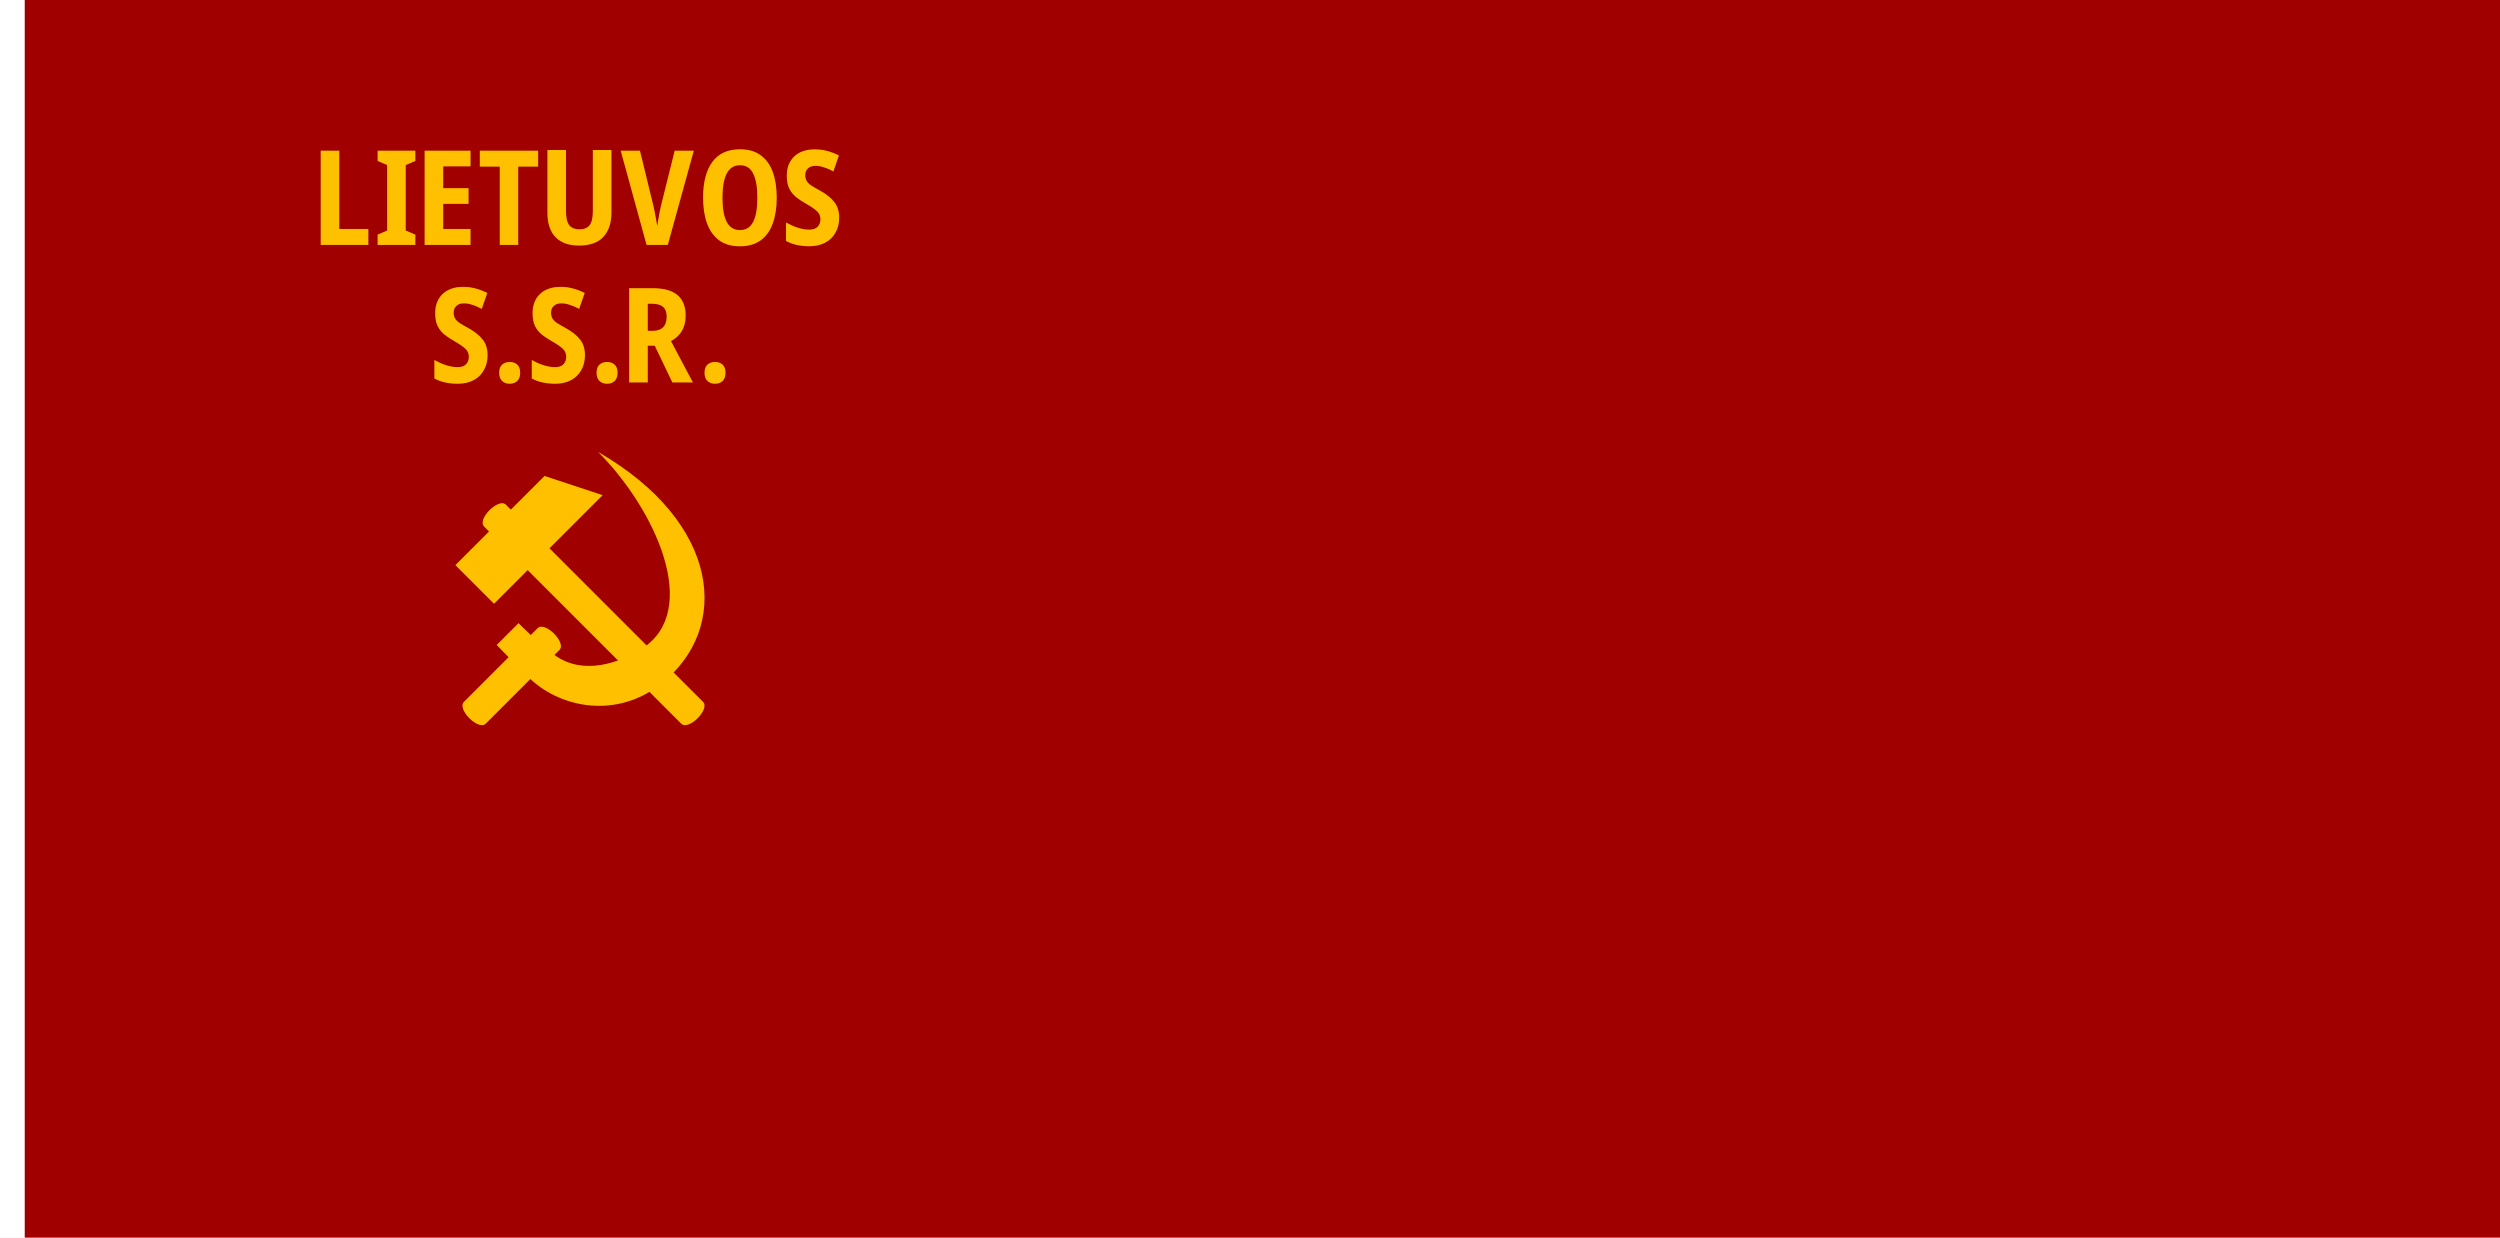
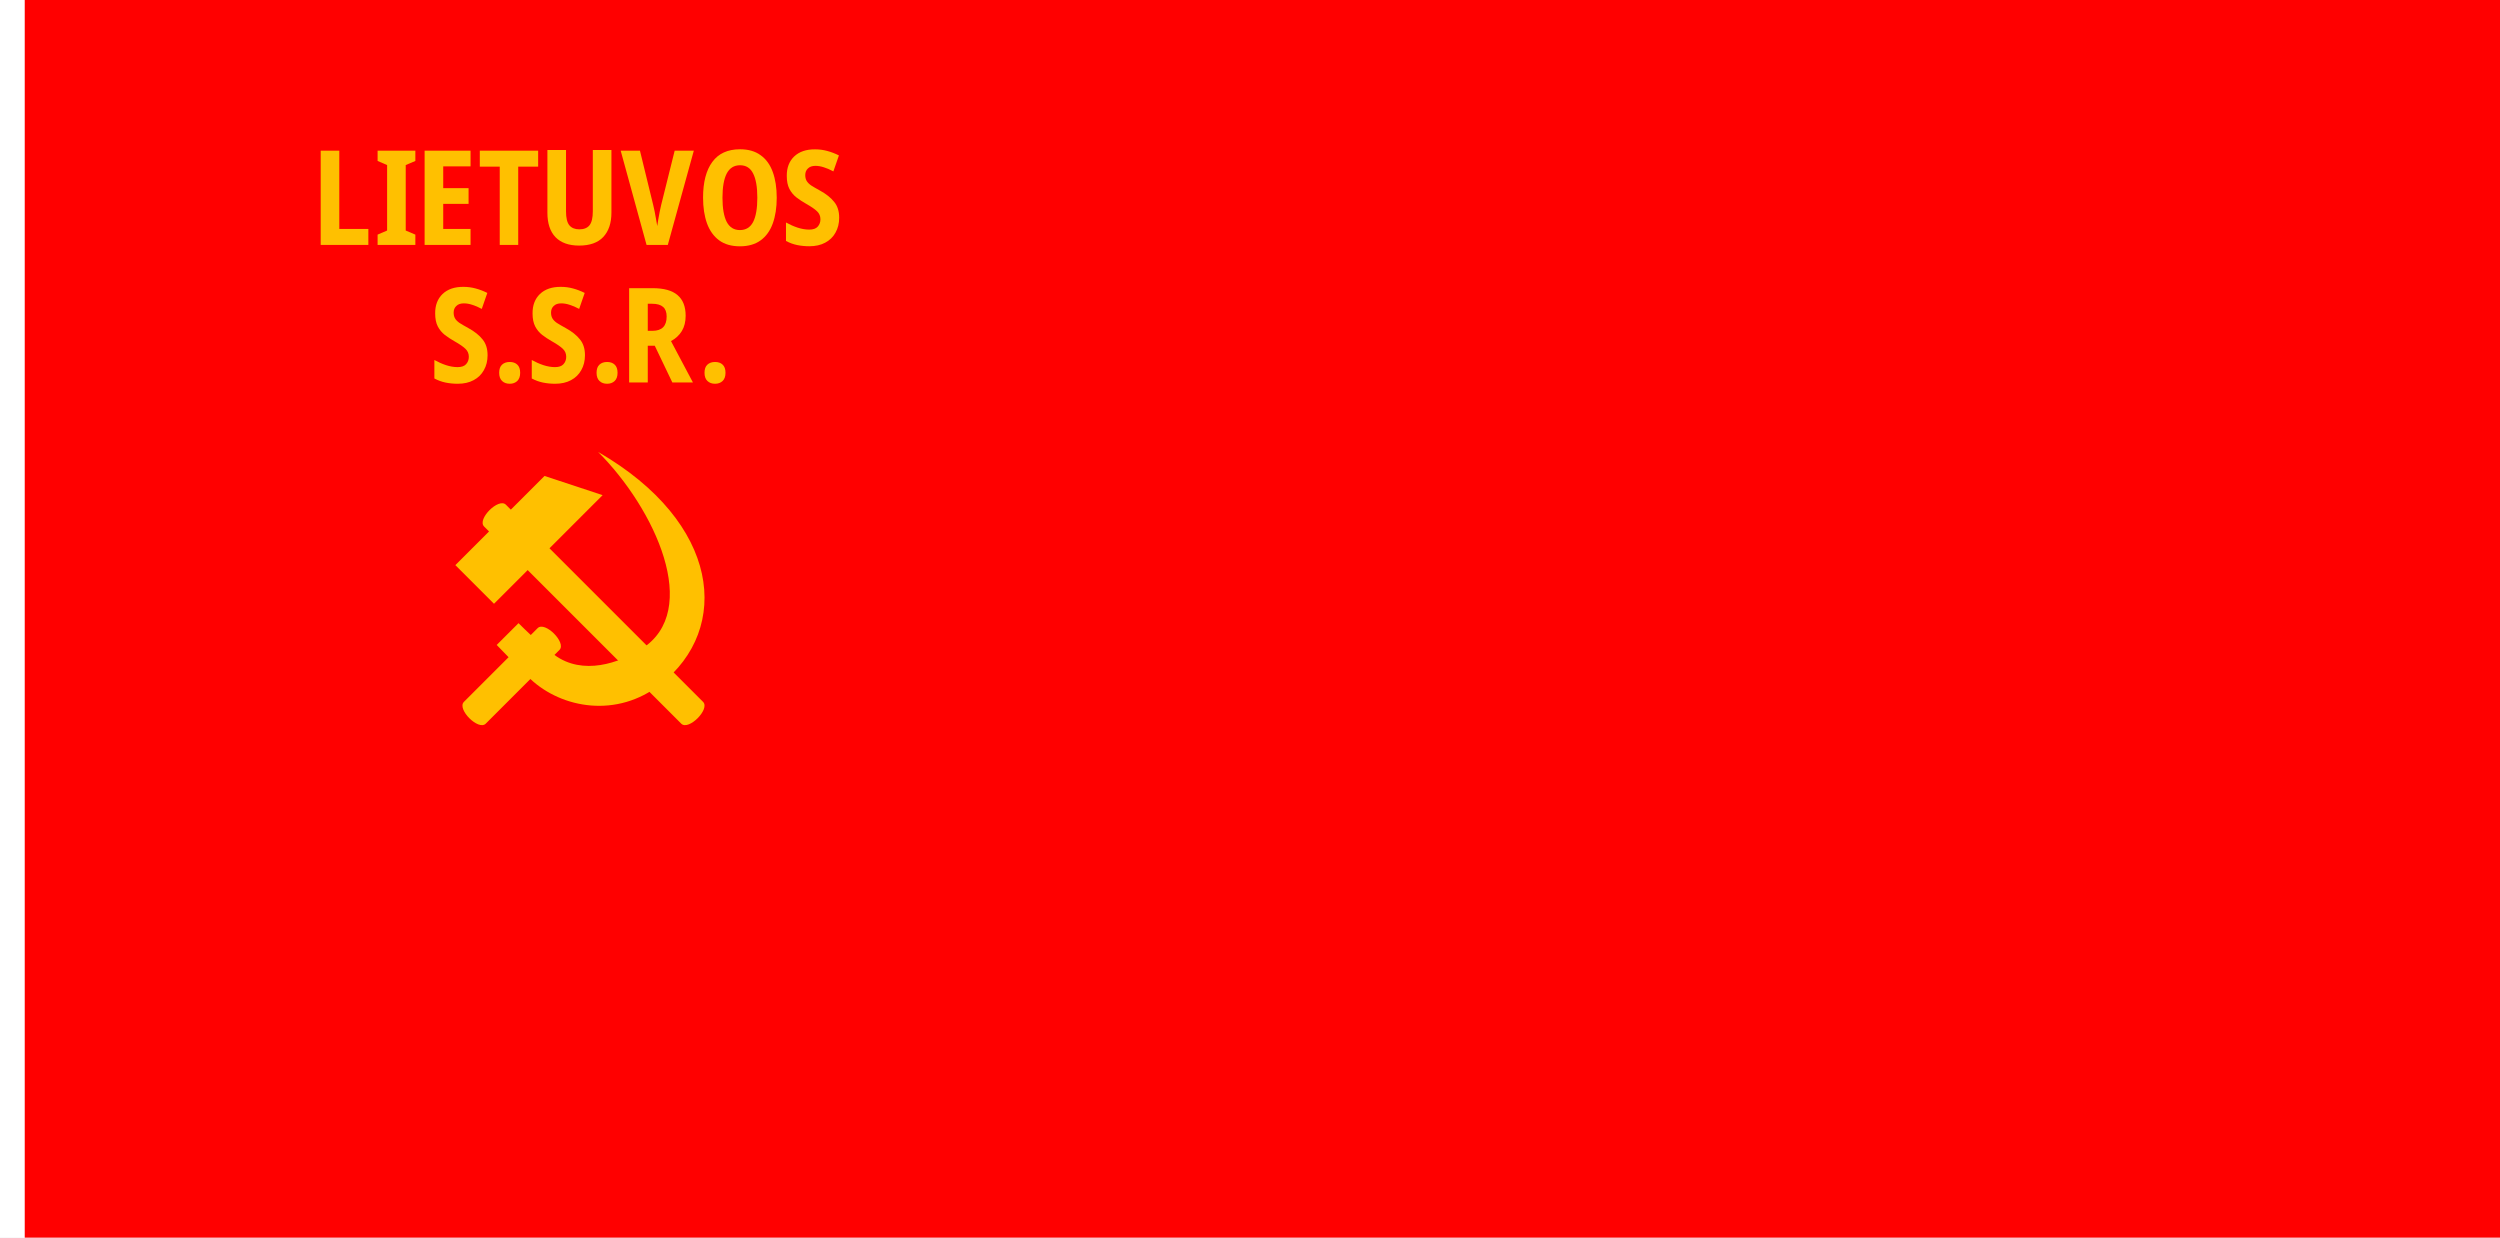
<svg xmlns="http://www.w3.org/2000/svg" width="3636" height="1800" viewBox="0 0 962.025 476.25" version="1.1" id="svg8">
  <defs id="defs2" />
  <g id="layer1" transform="translate(112.3345,-299.2679)">
    <path style="fill:#ffffff;fill-opacity:1;stroke:none;stroke-width:0.512px;stroke-linecap:butt;stroke-linejoin:miter;stroke-opacity:1" d="m -102.81,299.268 h -9.525 v 476.25 h 9.525 z" id="path1079" />
-     <path id="path822" d="m 849.69,775.518 h -952.5 l 0,-476.25 h 952.5 z" style="fill:#a00000;fill-opacity:1;stroke:none;stroke-width:1.263px;stroke-linecap:butt;stroke-linejoin:miter;stroke-opacity:1" />
+     <path id="path822" d="m 849.69,775.518 h -952.5 l 0,-476.25 h 952.5 z" style="fill:#ff0000;fill-opacity:1;stroke:none;stroke-width:1.263px;stroke-linecap:butt;stroke-linejoin:miter;stroke-opacity:1" />
    <g id="g931" style="fill:#ffc000;fill-opacity:1;stroke:none" transform="translate(0,-21.16667)">
      <path d="m 11.072,414.683 v -36.271 h 7.163 v 30.124 h 11.176 v 6.147 z" style="font-style:normal;font-variant:normal;font-weight:bold;font-stretch:condensed;font-size:50.8px;line-height:1.25;font-family:'Noto Sans';-inkscape-font-specification:'Noto Sans Bold Condensed';text-align:center;letter-spacing:0px;word-spacing:0px;text-anchor:middle;fill:#ffc000;fill-opacity:1;stroke:none;stroke-width:0.265" id="path824" />
      <path d="m 47.5,414.683 h -14.529 v -3.962 l 3.658,-1.575 v -25.197 l -3.658,-1.575 v -3.962 h 14.529 v 3.962 l -3.708,1.575 v 25.197 l 3.708,1.575 z" style="font-style:normal;font-variant:normal;font-weight:bold;font-stretch:condensed;font-size:50.8px;line-height:1.25;font-family:'Noto Sans';-inkscape-font-specification:'Noto Sans Bold Condensed';text-align:center;letter-spacing:0px;word-spacing:0px;text-anchor:middle;fill:#ffc000;fill-opacity:1;stroke:none;stroke-width:0.265" id="path826" />
      <path d="m 68.738,414.683 h -17.678 v -36.271 h 17.678 v 6.045 h -10.516 v 8.382 h 9.754 v 6.045 h -9.754 v 9.652 h 10.516 z" style="font-style:normal;font-variant:normal;font-weight:bold;font-stretch:condensed;font-size:50.8px;line-height:1.25;font-family:'Noto Sans';-inkscape-font-specification:'Noto Sans Bold Condensed';text-align:center;letter-spacing:0px;word-spacing:0px;text-anchor:middle;fill:#ffc000;fill-opacity:1;stroke:none;stroke-width:0.265" id="path828" />
      <path d="m 87.081,414.683 h -7.112 v -30.124 h -7.671 v -6.147 h 22.454 v 6.147 h -7.671 z" style="font-style:normal;font-variant:normal;font-weight:bold;font-stretch:condensed;font-size:50.8px;line-height:1.25;font-family:'Noto Sans';-inkscape-font-specification:'Noto Sans Bold Condensed';text-align:center;letter-spacing:0px;word-spacing:0px;text-anchor:middle;fill:#ffc000;fill-opacity:1;stroke:none;stroke-width:0.265" id="path830" />
      <path d="m 122.95,378.158 v 24.079 q 0,6.045 -3.15,9.398 -3.099,3.302 -9.296,3.302 -5.944,0 -9.093,-3.251 -3.099,-3.251 -3.099,-9.398 v -24.13 h 7.163 v 23.622 q 0,3.759 1.27,5.334 1.321,1.575 3.861,1.575 2.642,0 3.912,-1.575 1.27,-1.626 1.27,-5.385 v -23.571 z" style="font-style:normal;font-variant:normal;font-weight:bold;font-stretch:condensed;font-size:50.8px;line-height:1.25;font-family:'Noto Sans';-inkscape-font-specification:'Noto Sans Bold Condensed';text-align:center;letter-spacing:0px;word-spacing:0px;text-anchor:middle;fill:#ffc000;fill-opacity:1;stroke:none;stroke-width:0.265" id="path832" />
      <path d="m 154.653,378.412 -10.008,36.271 h -8.179 l -9.957,-36.271 h 7.417 l 5.08,20.828 q 0.254,0.965 0.559,2.489 0.305,1.473 0.559,3.048 0.305,1.575 0.457,2.642 0.152,-1.067 0.406,-2.591 0.254,-1.575 0.559,-3.048 0.305,-1.524 0.559,-2.54 l 5.182,-20.828 z" style="font-style:normal;font-variant:normal;font-weight:bold;font-stretch:condensed;font-size:50.8px;line-height:1.25;font-family:'Noto Sans';-inkscape-font-specification:'Noto Sans Bold Condensed';text-align:center;letter-spacing:0px;word-spacing:0px;text-anchor:middle;fill:#ffc000;fill-opacity:1;stroke:none;stroke-width:0.265" id="path834" />
      <path d="m 186.559,396.522 q 0,5.69 -1.524,9.906 -1.524,4.216 -4.674,6.502 -3.15,2.286 -7.976,2.286 -4.826,0 -7.976,-2.286 -3.15,-2.337 -4.674,-6.502 -1.524,-4.216 -1.524,-9.957 0,-8.89 3.556,-13.716 3.556,-4.877 10.668,-4.877 4.826,0 7.925,2.286 3.15,2.235 4.674,6.452 1.524,4.166 1.524,9.906 z m -20.879,0 q 0,6.096 1.626,9.296 1.676,3.15 5.08,3.15 3.454,0 5.08,-3.099 1.626,-3.15 1.626,-9.347 0,-6.198 -1.626,-9.347 -1.575,-3.15 -5.029,-3.15 -3.454,0 -5.131,3.2 -1.626,3.2 -1.626,9.296 z" style="font-style:normal;font-variant:normal;font-weight:bold;font-stretch:condensed;font-size:50.8px;line-height:1.25;font-family:'Noto Sans';-inkscape-font-specification:'Noto Sans Bold Condensed';text-align:center;letter-spacing:0px;word-spacing:0px;text-anchor:middle;fill:#ffc000;fill-opacity:1;stroke:none;stroke-width:0.265" id="path836" />
      <path d="m 210.592,404.219 q 0,3.251 -1.422,5.74 -1.372,2.489 -3.962,3.861 -2.54,1.372 -6.096,1.372 -2.438,0 -4.674,-0.457 -2.235,-0.457 -4.318,-1.575 v -7.112 q 2.184,1.219 4.47,1.981 2.337,0.762 4.47,0.762 2.235,0 3.251,-1.118 1.067,-1.168 1.067,-2.845 0,-1.829 -1.27,-3.048 -1.219,-1.219 -4.267,-2.946 -1.981,-1.118 -3.708,-2.438 -1.676,-1.321 -2.692,-3.251 -1.016,-1.981 -1.016,-4.978 -0.051,-4.724 2.845,-7.518 2.946,-2.794 8.077,-2.743 2.388,0 4.623,0.61 2.286,0.61 4.521,1.727 l -2.134,6.147 q -1.981,-1.067 -3.658,-1.575 -1.676,-0.559 -3.251,-0.559 -1.88,0 -2.896,1.016 -1.016,0.965 -1.016,2.54 0,1.27 0.508,2.184 0.508,0.914 1.727,1.778 1.27,0.813 3.404,1.981 3.607,1.981 5.486,4.369 1.93,2.337 1.93,6.096 z" style="font-style:normal;font-variant:normal;font-weight:bold;font-stretch:condensed;font-size:50.8px;line-height:1.25;font-family:'Noto Sans';-inkscape-font-specification:'Noto Sans Bold Condensed';text-align:center;letter-spacing:0px;word-spacing:0px;text-anchor:middle;fill:#ffc000;fill-opacity:1;stroke:none;stroke-width:0.265" id="path838" />
      <path d="m 75.29,457.135 q 0,3.251 -1.422,5.74 -1.372,2.489 -3.962,3.861 -2.54,1.372 -6.096,1.372 -2.438,0 -4.674,-0.457 -2.235,-0.457 -4.318,-1.575 v -7.112 q 2.184,1.219 4.47,1.981 2.337,0.762 4.47,0.762 2.235,0 3.251,-1.118 1.067,-1.168 1.067,-2.845 0,-1.829 -1.27,-3.048 -1.219,-1.219 -4.267,-2.946 -1.981,-1.118 -3.708,-2.438 -1.676,-1.321 -2.692,-3.251 -1.016,-1.981 -1.016,-4.978 -0.051,-4.724 2.845,-7.518 2.946,-2.794 8.077,-2.743 2.388,0 4.623,0.61 2.286,0.61 4.521,1.727 l -2.134,6.147 q -1.981,-1.067 -3.658,-1.575 -1.676,-0.559 -3.251,-0.559 -1.88,0 -2.896,1.016 -1.016,0.965 -1.016,2.54 0,1.27 0.508,2.184 0.508,0.914 1.727,1.778 1.27,0.813 3.404,1.981 3.607,1.981 5.486,4.369 1.93,2.337 1.93,6.096 z" style="font-style:normal;font-variant:normal;font-weight:bold;font-stretch:condensed;font-size:50.8px;line-height:1.25;font-family:'Noto Sans';-inkscape-font-specification:'Noto Sans Bold Condensed';text-align:center;letter-spacing:0px;word-spacing:0px;text-anchor:middle;fill:#ffc000;fill-opacity:1;stroke:none;stroke-width:0.265" id="path840" />
      <path d="m 79.753,463.892 q 0,-2.083 1.067,-3.099 1.118,-1.067 2.997,-1.067 1.829,0 2.896,1.016 1.118,1.016 1.118,3.15 0,2.083 -1.118,3.15 -1.118,1.067 -2.896,1.067 -1.829,0 -2.946,-1.067 -1.118,-1.067 -1.118,-3.15 z" style="font-style:normal;font-variant:normal;font-weight:bold;font-stretch:condensed;font-size:50.8px;line-height:1.25;font-family:'Noto Sans';-inkscape-font-specification:'Noto Sans Bold Condensed';text-align:center;letter-spacing:0px;word-spacing:0px;text-anchor:middle;fill:#ffc000;fill-opacity:1;stroke:none;stroke-width:0.265" id="path842" />
      <path d="m 112.766,457.135 q 0,3.251 -1.422,5.74 -1.372,2.489 -3.962,3.861 -2.54,1.372 -6.096,1.372 -2.438,0 -4.674,-0.457 -2.235,-0.457 -4.318,-1.575 v -7.112 q 2.184,1.219 4.47,1.981 2.337,0.762 4.47,0.762 2.235,0 3.251,-1.118 1.067,-1.168 1.067,-2.845 0,-1.829 -1.27,-3.048 -1.219,-1.219 -4.267,-2.946 -1.981,-1.118 -3.708,-2.438 -1.676,-1.321 -2.692,-3.251 -1.016,-1.981 -1.016,-4.978 -0.051,-4.724 2.845,-7.518 2.946,-2.794 8.077,-2.743 2.388,0 4.623,0.61 2.286,0.61 4.521,1.727 l -2.134,6.147 q -1.981,-1.067 -3.658,-1.575 -1.676,-0.559 -3.251,-0.559 -1.88,0 -2.896,1.016 -1.016,0.965 -1.016,2.54 0,1.27 0.508,2.184 0.508,0.914 1.727,1.778 1.27,0.813 3.404,1.981 3.607,1.981 5.486,4.369 1.93,2.337 1.93,6.096 z" style="font-style:normal;font-variant:normal;font-weight:bold;font-stretch:condensed;font-size:50.8px;line-height:1.25;font-family:'Noto Sans';-inkscape-font-specification:'Noto Sans Bold Condensed';text-align:center;letter-spacing:0px;word-spacing:0px;text-anchor:middle;fill:#ffc000;fill-opacity:1;stroke:none;stroke-width:0.265" id="path844" />
      <path d="m 117.229,463.892 q 0,-2.083 1.067,-3.099 1.118,-1.067 2.997,-1.067 1.829,0 2.896,1.016 1.118,1.016 1.118,3.15 0,2.083 -1.118,3.15 -1.118,1.067 -2.896,1.067 -1.829,0 -2.946,-1.067 -1.118,-1.067 -1.118,-3.15 z" style="font-style:normal;font-variant:normal;font-weight:bold;font-stretch:condensed;font-size:50.8px;line-height:1.25;font-family:'Noto Sans';-inkscape-font-specification:'Noto Sans Bold Condensed';text-align:center;letter-spacing:0px;word-spacing:0px;text-anchor:middle;fill:#ffc000;fill-opacity:1;stroke:none;stroke-width:0.265" id="path846" />
      <path d="m 138.812,431.328 q 6.452,0 9.55,2.642 3.15,2.642 3.15,7.976 0,3.454 -1.473,5.893 -1.473,2.388 -4.166,3.861 l 8.433,15.9 h -7.925 l -6.756,-14.122 h -2.692 v 14.122 h -7.163 v -36.271 z m -0.203,5.994 h -1.676 v 10.414 h 1.829 q 5.436,0 5.436,-5.486 0,-2.54 -1.372,-3.708 -1.372,-1.219 -4.216,-1.219 z" style="font-style:normal;font-variant:normal;font-weight:bold;font-stretch:condensed;font-size:50.8px;line-height:1.25;font-family:'Noto Sans';-inkscape-font-specification:'Noto Sans Bold Condensed';text-align:center;letter-spacing:0px;word-spacing:0px;text-anchor:middle;fill:#ffc000;fill-opacity:1;stroke:none;stroke-width:0.265" id="path848" />
      <path d="m 158.769,463.892 q 0,-2.083 1.067,-3.099 1.118,-1.067 2.997,-1.067 1.829,0 2.896,1.016 1.118,1.016 1.118,3.15 0,2.083 -1.118,3.15 -1.118,1.067 -2.896,1.067 -1.829,0 -2.946,-1.067 -1.118,-1.067 -1.118,-3.15 z" style="font-style:normal;font-variant:normal;font-weight:bold;font-stretch:condensed;font-size:50.8px;line-height:1.25;font-family:'Noto Sans';-inkscape-font-specification:'Noto Sans Bold Condensed';text-align:center;letter-spacing:0px;word-spacing:0px;text-anchor:middle;fill:#ffc000;fill-opacity:1;stroke:none;stroke-width:0.265" id="path850" />
    </g>
    <g id="g6" style="fill:#ffc000;fill-opacity:1" transform="translate(7.120365,-10.58333)">
      <path style="fill:#ffc000;fill-opacity:1;stroke-width:0;stroke-linecap:round;stroke-linejoin:round;stroke-miterlimit:155" d="m 76.253,562.751 -17.19,17.19 c -2.796,2.796 5.592,11.185 8.389,8.389 L 84.644,571.138 c 12.13,11.368 33.359,15.144 50.083,2.028 27.332,-21.436 23.117,-62.18 -24.018,-89.393 21.847,21.847 40.04,61.092 16.677,75.808 -8.512,5.362 -22.537,10.36 -33.486,2.3 l 1.928,-1.928 c 2.796,-2.796 -5.592,-11.185 -8.389,-8.389 l -2.641,2.641 c -1.525,-1.424 -3.085,-2.915 -4.725,-4.555 l -8.389,8.389 z" id="path2" />
      <path id="path4" style="fill:#ffc000;fill-opacity:1;stroke-width:0;stroke-linecap:round;stroke-linejoin:round;stroke-miterlimit:155" d="m 68.731,514.356 -12.964,12.964 14.871,14.871 12.964,-12.964 59.103,59.103 c 2.796,2.796 11.185,-5.593 8.389,-8.389 l -59.103,-59.103 20.448,-20.448 -22.355,-7.387 -12.964,12.964 -1.907,-1.906 c -2.796,-2.796 -11.185,5.592 -8.389,8.389 z" />
    </g>
  </g>
</svg>
